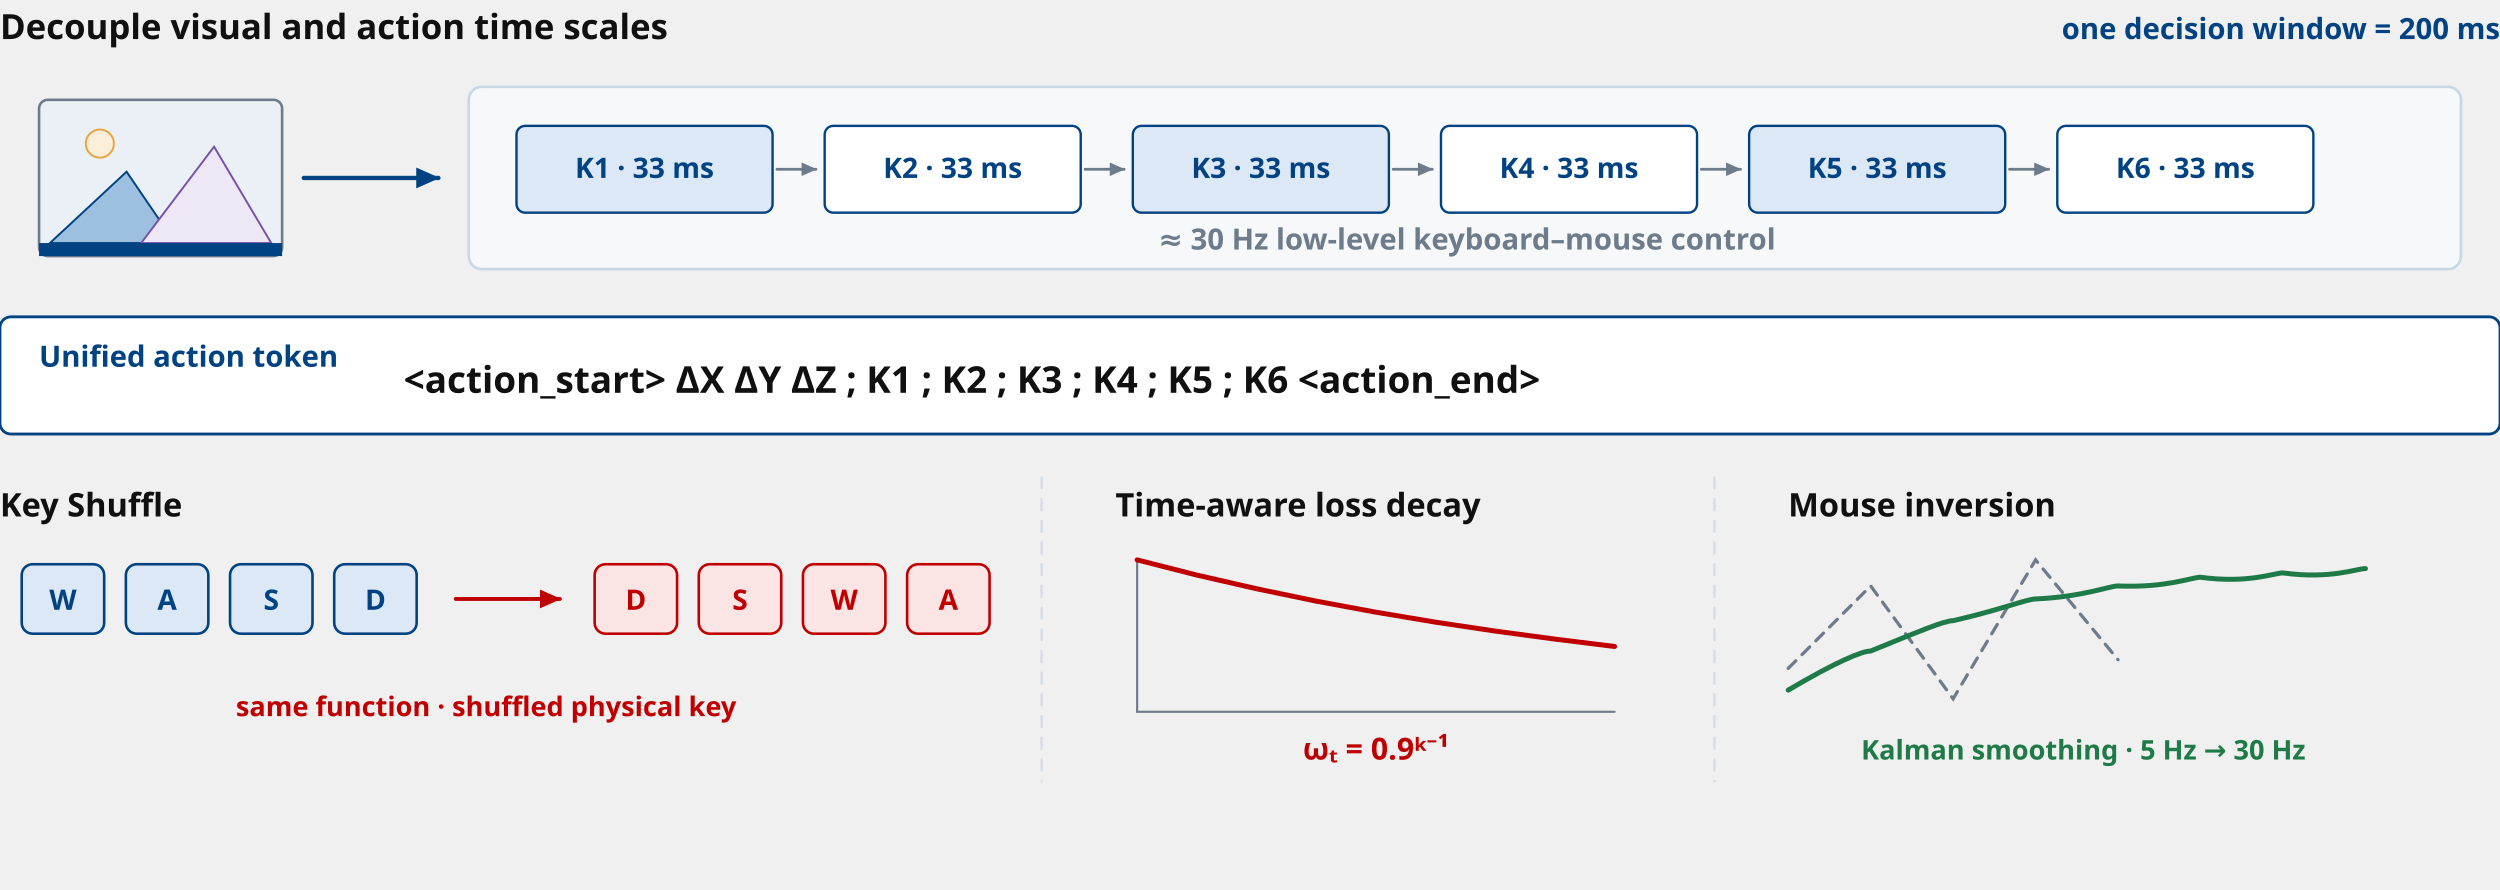
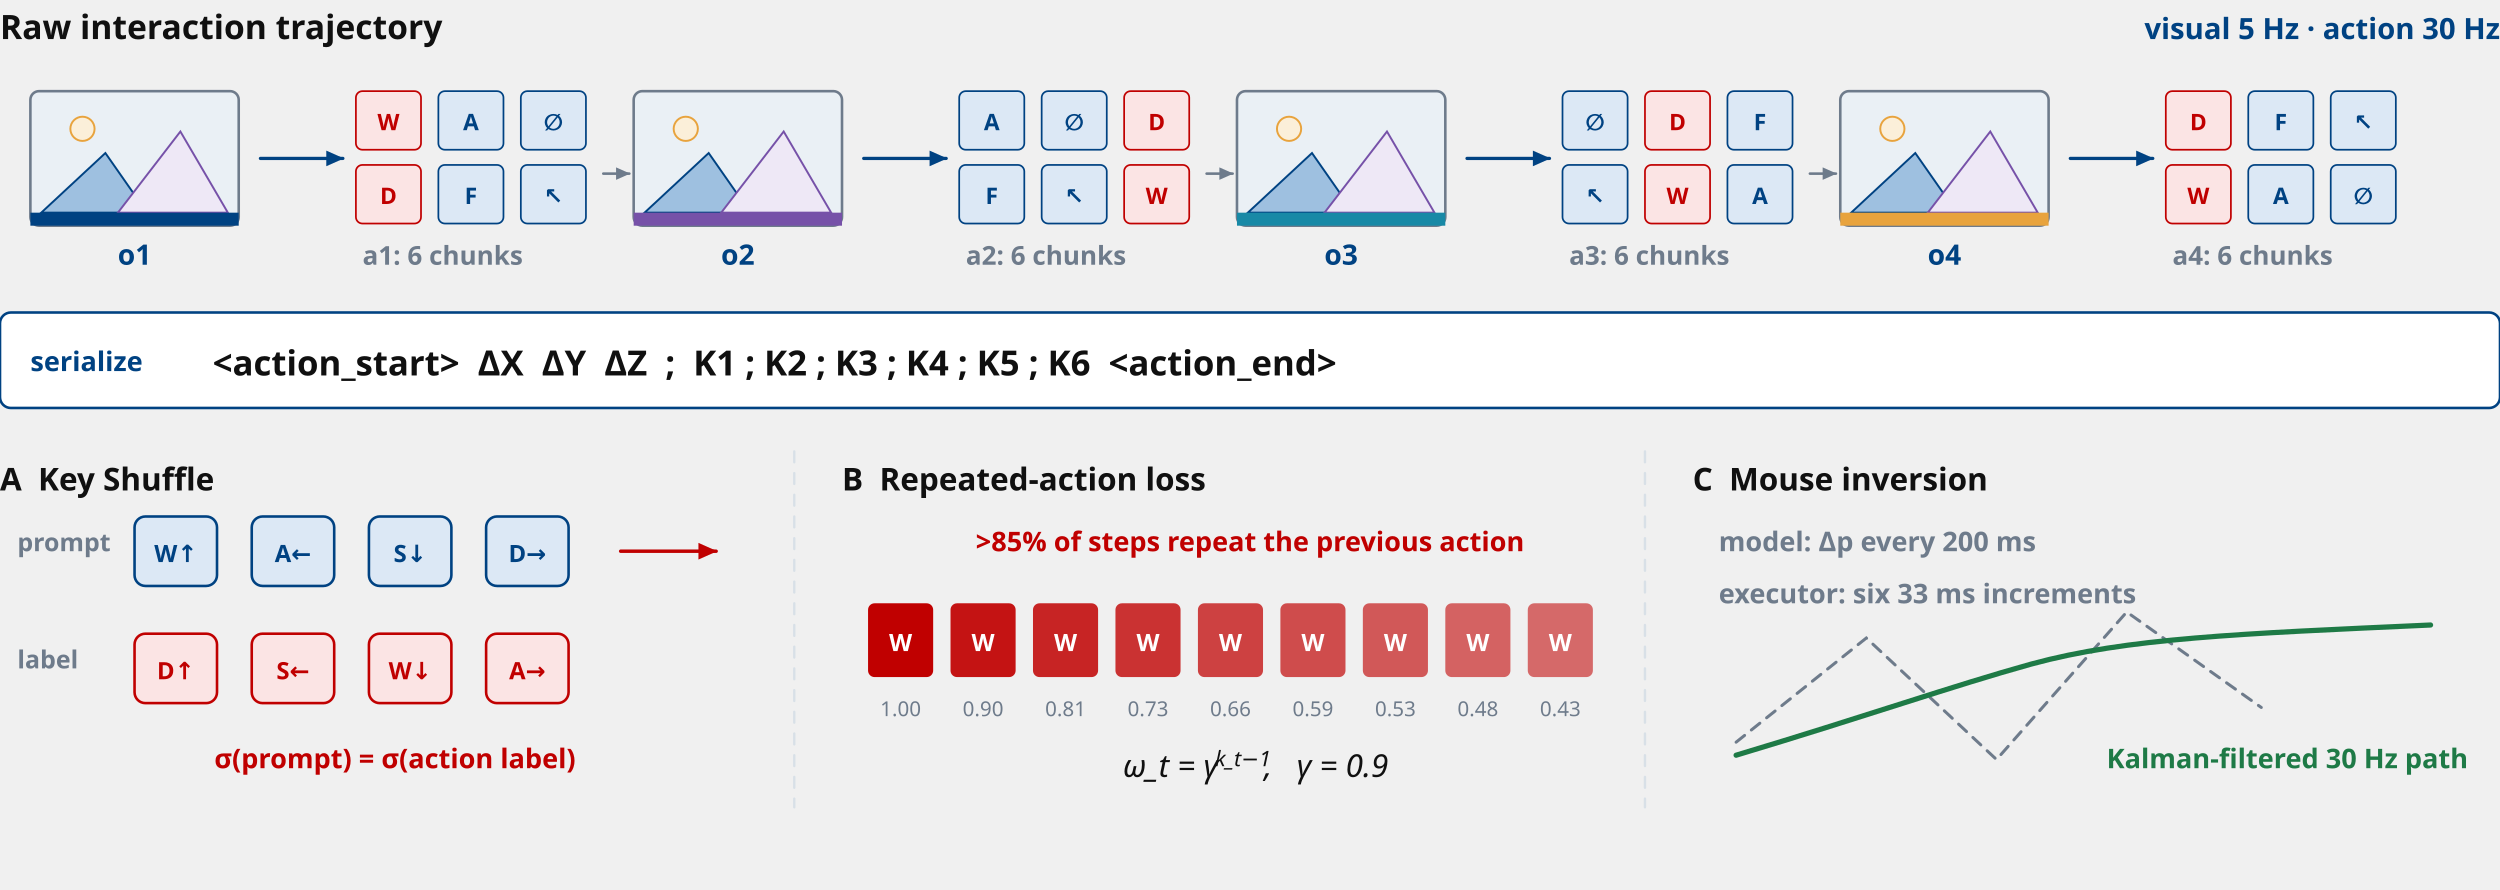
<svg xmlns="http://www.w3.org/2000/svg" width="1152" height="410" viewBox="0 0 1152 410">
  <defs>
    <marker id="arw-grey" viewBox="0 0 10 10" refX="8.5" refY="5" markerWidth="6" markerHeight="6" orient="auto-start-reverse">
      <path d="M 0 1 L 9 5 L 0 9 z" fill="#6E7B8B" />
    </marker>
    <marker id="arw-navy" viewBox="0 0 10 10" refX="8.5" refY="5" markerWidth="6" markerHeight="6" orient="auto-start-reverse">
      <path d="M 0 1 L 9 5 L 0 9 z" fill="#004282" />
    </marker>
    <marker id="arw-red" viewBox="0 0 10 10" refX="8.5" refY="5" markerWidth="6" markerHeight="6" orient="auto-start-reverse">
      <path d="M 0 1 L 9 5 L 0 9 z" fill="#C00000" />
    </marker>
  </defs>
-   <text x="0" y="18" font-family="Calibri" font-size="16" font-weight="bold" fill="#101010" text-anchor="start" xml:space="preserve">Decouple visual and action time scales</text>
-   <text x="1152" y="18" font-family="Calibri" font-size="13.5" font-weight="bold" fill="#004282" text-anchor="end" xml:space="preserve">one decision window = 200 ms</text>
-   <rect x="18" y="46" width="112" height="72" rx="4" ry="4" fill="#EAF0F5" stroke="#6E7B8B" stroke-width="1.2" />
-   <circle cx="46" cy="66.16" r="6.48" fill="#FBEFD9" stroke="#E8A33D" stroke-width="0.9" />
-   <polygon points="23,112 58.32,79.12 80.72,112" fill="#9EC0E0" stroke="#004282" stroke-width="0.9" />
-   <polygon points="65.04,112 98.64,67.6 125,112" fill="#EEE8F6" stroke="#7651A8" stroke-width="0.9" />
-   <rect x="18" y="112" width="112" height="6" fill="#004282" />
-   <path d="M 140 82 L 202 82" stroke="#004282" stroke-width="2" fill="none" stroke-linecap="round" marker-end="url(#arw-navy)" />
-   <rect x="216" y="40" width="918" height="84" rx="6" ry="6" fill="#F6F8FA" stroke="#C9D6E4" stroke-width="1.2" />
-   <rect x="238" y="58" width="118" height="40" rx="4" ry="4" fill="#DCE8F5" stroke="#004282" stroke-width="1.1" />
-   <text x="297" y="82" font-family="Calibri" font-size="13" font-weight="bold" fill="#004282" text-anchor="middle" xml:space="preserve">K1 · 33 ms</text>
-   <path d="M 358 78 L 376 78" stroke="#6E7B8B" stroke-width="1.3" fill="none" stroke-linecap="round" marker-end="url(#arw-grey)" />
-   <rect x="380" y="58" width="118" height="40" rx="4" ry="4" fill="#FFFFFF" stroke="#004282" stroke-width="1.1" />
-   <text x="439" y="82" font-family="Calibri" font-size="13" font-weight="bold" fill="#004282" text-anchor="middle" xml:space="preserve">K2 · 33 ms</text>
-   <path d="M 500 78 L 518 78" stroke="#6E7B8B" stroke-width="1.3" fill="none" stroke-linecap="round" marker-end="url(#arw-grey)" />
-   <rect x="522" y="58" width="118" height="40" rx="4" ry="4" fill="#DCE8F5" stroke="#004282" stroke-width="1.1" />
-   <text x="581" y="82" font-family="Calibri" font-size="13" font-weight="bold" fill="#004282" text-anchor="middle" xml:space="preserve">K3 · 33 ms</text>
-   <path d="M 642 78 L 660 78" stroke="#6E7B8B" stroke-width="1.3" fill="none" stroke-linecap="round" marker-end="url(#arw-grey)" />
-   <rect x="664" y="58" width="118" height="40" rx="4" ry="4" fill="#FFFFFF" stroke="#004282" stroke-width="1.1" />
-   <text x="723" y="82" font-family="Calibri" font-size="13" font-weight="bold" fill="#004282" text-anchor="middle" xml:space="preserve">K4 · 33 ms</text>
-   <path d="M 784 78 L 802 78" stroke="#6E7B8B" stroke-width="1.3" fill="none" stroke-linecap="round" marker-end="url(#arw-grey)" />
-   <rect x="806" y="58" width="118" height="40" rx="4" ry="4" fill="#DCE8F5" stroke="#004282" stroke-width="1.1" />
-   <text x="865" y="82" font-family="Calibri" font-size="13" font-weight="bold" fill="#004282" text-anchor="middle" xml:space="preserve">K5 · 33 ms</text>
-   <path d="M 926 78 L 944 78" stroke="#6E7B8B" stroke-width="1.3" fill="none" stroke-linecap="round" marker-end="url(#arw-grey)" />
-   <rect x="948" y="58" width="118" height="40" rx="4" ry="4" fill="#FFFFFF" stroke="#004282" stroke-width="1.1" />
-   <text x="1007" y="82" font-family="Calibri" font-size="13" font-weight="bold" fill="#004282" text-anchor="middle" xml:space="preserve">K6 · 33 ms</text>
-   <text x="676" y="115" font-family="Calibri" font-size="13.5" font-weight="bold" fill="#6E7B8B" text-anchor="middle" xml:space="preserve">≈ 30 Hz low-level keyboard–mouse control</text>
-   <rect x="0" y="146" width="1152" height="54" rx="5" ry="5" fill="#FFFFFF" stroke="#004282" stroke-width="1.3" />
-   <text x="18" y="169" font-family="Calibri" font-size="13.5" font-weight="bold" fill="#004282" text-anchor="start" xml:space="preserve">Unified action token</text>
-   <text x="186" y="181" font-family="Calibri" font-size="17" font-weight="bold" fill="#101010" text-anchor="start" xml:space="preserve">&lt;action_start&gt; ΔX ΔY ΔZ ; K1 ; K2 ; K3 ; K4 ; K5 ; K6 &lt;action_end&gt;</text>
-   <text x="0" y="238" font-family="Calibri" font-size="15" font-weight="bold" fill="#101010" text-anchor="start" xml:space="preserve">Key Shuffle</text>
-   <rect x="10" y="260" width="38" height="32" rx="5" ry="5" fill="#DCE8F5" stroke="#004282" stroke-width="1.2" />
-   <text x="29" y="281" font-family="Calibri" font-size="13" font-weight="bold" fill="#004282" text-anchor="middle" xml:space="preserve">W</text>
-   <rect x="58" y="260" width="38" height="32" rx="5" ry="5" fill="#DCE8F5" stroke="#004282" stroke-width="1.2" />
-   <text x="77" y="281" font-family="Calibri" font-size="13" font-weight="bold" fill="#004282" text-anchor="middle" xml:space="preserve">A</text>
-   <rect x="106" y="260" width="38" height="32" rx="5" ry="5" fill="#DCE8F5" stroke="#004282" stroke-width="1.2" />
-   <text x="125" y="281" font-family="Calibri" font-size="13" font-weight="bold" fill="#004282" text-anchor="middle" xml:space="preserve">S</text>
-   <rect x="154" y="260" width="38" height="32" rx="5" ry="5" fill="#DCE8F5" stroke="#004282" stroke-width="1.2" />
-   <text x="173" y="281" font-family="Calibri" font-size="13" font-weight="bold" fill="#004282" text-anchor="middle" xml:space="preserve">D</text>
-   <path d="M 210 276 L 258 276" stroke="#C00000" stroke-width="1.8" fill="none" stroke-linecap="round" marker-end="url(#arw-red)" />
-   <rect x="274" y="260" width="38" height="32" rx="5" ry="5" fill="#FBE4E4" stroke="#C00000" stroke-width="1.2" />
-   <text x="293" y="281" font-family="Calibri" font-size="13" font-weight="bold" fill="#C00000" text-anchor="middle" xml:space="preserve">D</text>
-   <rect x="322" y="260" width="38" height="32" rx="5" ry="5" fill="#FBE4E4" stroke="#C00000" stroke-width="1.2" />
-   <text x="341" y="281" font-family="Calibri" font-size="13" font-weight="bold" fill="#C00000" text-anchor="middle" xml:space="preserve">S</text>
-   <rect x="370" y="260" width="38" height="32" rx="5" ry="5" fill="#FBE4E4" stroke="#C00000" stroke-width="1.2" />
-   <text x="389" y="281" font-family="Calibri" font-size="13" font-weight="bold" fill="#C00000" text-anchor="middle" xml:space="preserve">W</text>
-   <rect x="418" y="260" width="38" height="32" rx="5" ry="5" fill="#FBE4E4" stroke="#C00000" stroke-width="1.2" />
-   <text x="437" y="281" font-family="Calibri" font-size="13" font-weight="bold" fill="#C00000" text-anchor="middle" xml:space="preserve">A</text>
-   <text x="224" y="330" font-family="Calibri" font-size="12.5" font-weight="bold" fill="#C00000" text-anchor="middle" xml:space="preserve">same function · shuffled physical key</text>
-   <line x1="480" y1="220" x2="480" y2="360" stroke="#D6DEE7" stroke-width="1.2" stroke-dasharray="5 5" stroke-linecap="round" />
-   <text x="514" y="238" font-family="Calibri" font-size="15" font-weight="bold" fill="#101010" text-anchor="start" xml:space="preserve">Time-aware loss decay</text>
-   <line x1="524" y1="328" x2="744" y2="328" stroke="#6E7B8B" stroke-width="1" stroke-linecap="round" />
-   <line x1="524" y1="258" x2="524" y2="328" stroke="#6E7B8B" stroke-width="1" stroke-linecap="round" />
-   <path d="M 524.0 258.0 L 551.5 265.0 L 579.0 271.3 L 606.5 277.0 L 634.0 282.1 L 661.5 286.7 L 689.0 290.8 L 716.5 294.5 L 744.0 297.9" stroke="#C00000" stroke-width="2.3" fill="none" stroke-linecap="round" />
-   <text x="634" y="350" font-family="Calibri" font-size="14" font-weight="bold" fill="#C00000" text-anchor="middle" xml:space="preserve">ωₜ = 0.9ᵏ⁻¹</text>
-   <line x1="790" y1="220" x2="790" y2="360" stroke="#D6DEE7" stroke-width="1.2" stroke-dasharray="5 5" stroke-linecap="round" />
-   <text x="824" y="238" font-family="Calibri" font-size="15" font-weight="bold" fill="#101010" text-anchor="start" xml:space="preserve">Mouse inversion</text>
-   <path d="M 824 308 L 862 270 L 900 322 L 938 258 L 976 304" stroke="#6E7B8B" stroke-width="1.5" fill="none" stroke-dasharray="5 4" stroke-linecap="round" />
-   <path d="M 824 318 C 846 305, 858 300, 862 300 C 884 291, 896 286, 900 286 C 922 281, 934 276, 938 276 C 960 275, 972 270, 976 270 C 998 271, 1010 266, 1014 266 C 1036 269, 1048 264, 1052 264 C 1074 267, 1086 262, 1090 262" stroke="#1E7A46" stroke-width="2.3" fill="none" stroke-linecap="round" />
-   <text x="960" y="350" font-family="Calibri" font-size="12.5" font-weight="bold" fill="#1E7A46" text-anchor="middle" xml:space="preserve">Kalman smoothing · 5 Hz → 30 Hz</text>
+   <text x="0" y="18" font-family="Calibri" font-size="15.5" font-weight="bold" fill="#101010" text-anchor="start" xml:space="preserve">Raw interaction trajectory</text>
+   <text x="1152" y="18" font-family="Calibri" font-size="13.5" font-weight="bold" fill="#004282" text-anchor="end" xml:space="preserve">visual 5 Hz · action 30 Hz</text>
+   <rect x="14" y="42" width="96" height="62" rx="4" ry="4" fill="#EAF0F5" stroke="#6E7B8B" stroke-width="1.2" />
+   <circle cx="38" cy="59.36" r="5.58" fill="#FBEFD9" stroke="#E8A33D" stroke-width="0.9" />
+   <polygon points="19,98 48.56,70.52 67.76,98" fill="#9EC0E0" stroke="#004282" stroke-width="0.9" />
+   <polygon points="54.32,98 83.12,60.6 105,98" fill="#EEE8F6" stroke="#7651A8" stroke-width="0.9" />
+   <rect x="14" y="98" width="96" height="6" fill="#004282" />
+   <text x="62" y="122" font-family="Calibri" font-size="13" font-weight="bold" fill="#004282" text-anchor="middle" xml:space="preserve">o1</text>
+   <path d="M 120 73 L 158 73" stroke="#004282" stroke-width="1.5" fill="none" stroke-linecap="round" marker-end="url(#arw-navy)" />
+   <rect x="164" y="42" width="30" height="27" rx="3" ry="3" fill="#FBE4E4" stroke="#C00000" stroke-width="0.8" />
+   <text x="179" y="60" font-family="Calibri" font-size="10.5" font-weight="bold" fill="#C00000" text-anchor="middle" xml:space="preserve">W</text>
+   <rect x="202" y="42" width="30" height="27" rx="3" ry="3" fill="#DCE8F5" stroke="#004282" stroke-width="0.8" />
+   <text x="217" y="60" font-family="Calibri" font-size="10.5" font-weight="bold" fill="#004282" text-anchor="middle" xml:space="preserve">A</text>
+   <rect x="240" y="42" width="30" height="27" rx="3" ry="3" fill="#DCE8F5" stroke="#004282" stroke-width="0.8" />
+   <text x="255" y="60" font-family="Calibri" font-size="10.5" font-weight="bold" fill="#004282" text-anchor="middle" xml:space="preserve">∅</text>
+   <rect x="164" y="76" width="30" height="27" rx="3" ry="3" fill="#FBE4E4" stroke="#C00000" stroke-width="0.8" />
+   <text x="179" y="94" font-family="Calibri" font-size="10.5" font-weight="bold" fill="#C00000" text-anchor="middle" xml:space="preserve">D</text>
+   <rect x="202" y="76" width="30" height="27" rx="3" ry="3" fill="#DCE8F5" stroke="#004282" stroke-width="0.8" />
+   <text x="217" y="94" font-family="Calibri" font-size="10.5" font-weight="bold" fill="#004282" text-anchor="middle" xml:space="preserve">F</text>
+   <rect x="240" y="76" width="30" height="27" rx="3" ry="3" fill="#DCE8F5" stroke="#004282" stroke-width="0.8" />
+   <text x="255" y="94" font-family="Calibri" font-size="10.5" font-weight="bold" fill="#004282" text-anchor="middle" xml:space="preserve">↖</text>
+   <text x="204" y="122" font-family="Calibri" font-size="12" font-weight="bold" fill="#6E7B8B" text-anchor="middle" xml:space="preserve">a1: 6 chunks</text>
+   <path d="M 278 80 L 290 80" stroke="#6E7B8B" stroke-width="1.2" fill="none" stroke-linecap="round" marker-end="url(#arw-grey)" />
+   <rect x="292" y="42" width="96" height="62" rx="4" ry="4" fill="#EAF0F5" stroke="#6E7B8B" stroke-width="1.2" />
+   <circle cx="316" cy="59.36" r="5.58" fill="#FBEFD9" stroke="#E8A33D" stroke-width="0.9" />
+   <polygon points="297,98 326.56,70.52 345.76,98" fill="#9EC0E0" stroke="#004282" stroke-width="0.9" />
+   <polygon points="332.32,98 361.12,60.6 383,98" fill="#EEE8F6" stroke="#7651A8" stroke-width="0.9" />
+   <rect x="292" y="98" width="96" height="6" fill="#7651A8" />
+   <text x="340" y="122" font-family="Calibri" font-size="13" font-weight="bold" fill="#004282" text-anchor="middle" xml:space="preserve">o2</text>
+   <path d="M 398 73 L 436 73" stroke="#004282" stroke-width="1.5" fill="none" stroke-linecap="round" marker-end="url(#arw-navy)" />
+   <rect x="442" y="42" width="30" height="27" rx="3" ry="3" fill="#DCE8F5" stroke="#004282" stroke-width="0.8" />
+   <text x="457" y="60" font-family="Calibri" font-size="10.5" font-weight="bold" fill="#004282" text-anchor="middle" xml:space="preserve">A</text>
+   <rect x="480" y="42" width="30" height="27" rx="3" ry="3" fill="#DCE8F5" stroke="#004282" stroke-width="0.8" />
+   <text x="495" y="60" font-family="Calibri" font-size="10.5" font-weight="bold" fill="#004282" text-anchor="middle" xml:space="preserve">∅</text>
+   <rect x="518" y="42" width="30" height="27" rx="3" ry="3" fill="#FBE4E4" stroke="#C00000" stroke-width="0.8" />
+   <text x="533" y="60" font-family="Calibri" font-size="10.5" font-weight="bold" fill="#C00000" text-anchor="middle" xml:space="preserve">D</text>
+   <rect x="442" y="76" width="30" height="27" rx="3" ry="3" fill="#DCE8F5" stroke="#004282" stroke-width="0.8" />
+   <text x="457" y="94" font-family="Calibri" font-size="10.5" font-weight="bold" fill="#004282" text-anchor="middle" xml:space="preserve">F</text>
+   <rect x="480" y="76" width="30" height="27" rx="3" ry="3" fill="#DCE8F5" stroke="#004282" stroke-width="0.8" />
+   <text x="495" y="94" font-family="Calibri" font-size="10.5" font-weight="bold" fill="#004282" text-anchor="middle" xml:space="preserve">↖</text>
+   <rect x="518" y="76" width="30" height="27" rx="3" ry="3" fill="#FBE4E4" stroke="#C00000" stroke-width="0.8" />
+   <text x="533" y="94" font-family="Calibri" font-size="10.5" font-weight="bold" fill="#C00000" text-anchor="middle" xml:space="preserve">W</text>
+   <text x="482" y="122" font-family="Calibri" font-size="12" font-weight="bold" fill="#6E7B8B" text-anchor="middle" xml:space="preserve">a2: 6 chunks</text>
+   <path d="M 556 80 L 568 80" stroke="#6E7B8B" stroke-width="1.2" fill="none" stroke-linecap="round" marker-end="url(#arw-grey)" />
+   <rect x="570" y="42" width="96" height="62" rx="4" ry="4" fill="#EAF0F5" stroke="#6E7B8B" stroke-width="1.2" />
+   <circle cx="594" cy="59.36" r="5.58" fill="#FBEFD9" stroke="#E8A33D" stroke-width="0.9" />
+   <polygon points="575,98 604.56,70.52 623.76,98" fill="#9EC0E0" stroke="#004282" stroke-width="0.9" />
+   <polygon points="610.32,98 639.12,60.6 661,98" fill="#EEE8F6" stroke="#7651A8" stroke-width="0.9" />
+   <rect x="570" y="98" width="96" height="6" fill="#1889A6" />
+   <text x="618" y="122" font-family="Calibri" font-size="13" font-weight="bold" fill="#004282" text-anchor="middle" xml:space="preserve">o3</text>
+   <path d="M 676 73 L 714 73" stroke="#004282" stroke-width="1.5" fill="none" stroke-linecap="round" marker-end="url(#arw-navy)" />
+   <rect x="720" y="42" width="30" height="27" rx="3" ry="3" fill="#DCE8F5" stroke="#004282" stroke-width="0.8" />
+   <text x="735" y="60" font-family="Calibri" font-size="10.5" font-weight="bold" fill="#004282" text-anchor="middle" xml:space="preserve">∅</text>
+   <rect x="758" y="42" width="30" height="27" rx="3" ry="3" fill="#FBE4E4" stroke="#C00000" stroke-width="0.8" />
+   <text x="773" y="60" font-family="Calibri" font-size="10.5" font-weight="bold" fill="#C00000" text-anchor="middle" xml:space="preserve">D</text>
+   <rect x="796" y="42" width="30" height="27" rx="3" ry="3" fill="#DCE8F5" stroke="#004282" stroke-width="0.8" />
+   <text x="811" y="60" font-family="Calibri" font-size="10.5" font-weight="bold" fill="#004282" text-anchor="middle" xml:space="preserve">F</text>
+   <rect x="720" y="76" width="30" height="27" rx="3" ry="3" fill="#DCE8F5" stroke="#004282" stroke-width="0.8" />
+   <text x="735" y="94" font-family="Calibri" font-size="10.5" font-weight="bold" fill="#004282" text-anchor="middle" xml:space="preserve">↖</text>
+   <rect x="758" y="76" width="30" height="27" rx="3" ry="3" fill="#FBE4E4" stroke="#C00000" stroke-width="0.8" />
+   <text x="773" y="94" font-family="Calibri" font-size="10.5" font-weight="bold" fill="#C00000" text-anchor="middle" xml:space="preserve">W</text>
+   <rect x="796" y="76" width="30" height="27" rx="3" ry="3" fill="#DCE8F5" stroke="#004282" stroke-width="0.8" />
+   <text x="811" y="94" font-family="Calibri" font-size="10.5" font-weight="bold" fill="#004282" text-anchor="middle" xml:space="preserve">A</text>
+   <text x="760" y="122" font-family="Calibri" font-size="12" font-weight="bold" fill="#6E7B8B" text-anchor="middle" xml:space="preserve">a3: 6 chunks</text>
+   <path d="M 834 80 L 846 80" stroke="#6E7B8B" stroke-width="1.2" fill="none" stroke-linecap="round" marker-end="url(#arw-grey)" />
+   <rect x="848" y="42" width="96" height="62" rx="4" ry="4" fill="#EAF0F5" stroke="#6E7B8B" stroke-width="1.2" />
+   <circle cx="872" cy="59.36" r="5.58" fill="#FBEFD9" stroke="#E8A33D" stroke-width="0.9" />
+   <polygon points="853,98 882.56,70.52 901.76,98" fill="#9EC0E0" stroke="#004282" stroke-width="0.9" />
+   <polygon points="888.32,98 917.12,60.6 939,98" fill="#EEE8F6" stroke="#7651A8" stroke-width="0.9" />
+   <rect x="848" y="98" width="96" height="6" fill="#E8A33D" />
+   <text x="896" y="122" font-family="Calibri" font-size="13" font-weight="bold" fill="#004282" text-anchor="middle" xml:space="preserve">o4</text>
+   <path d="M 954 73 L 992 73" stroke="#004282" stroke-width="1.5" fill="none" stroke-linecap="round" marker-end="url(#arw-navy)" />
+   <rect x="998" y="42" width="30" height="27" rx="3" ry="3" fill="#FBE4E4" stroke="#C00000" stroke-width="0.8" />
+   <text x="1013" y="60" font-family="Calibri" font-size="10.5" font-weight="bold" fill="#C00000" text-anchor="middle" xml:space="preserve">D</text>
+   <rect x="1036" y="42" width="30" height="27" rx="3" ry="3" fill="#DCE8F5" stroke="#004282" stroke-width="0.8" />
+   <text x="1051" y="60" font-family="Calibri" font-size="10.5" font-weight="bold" fill="#004282" text-anchor="middle" xml:space="preserve">F</text>
+   <rect x="1074" y="42" width="30" height="27" rx="3" ry="3" fill="#DCE8F5" stroke="#004282" stroke-width="0.8" />
+   <text x="1089" y="60" font-family="Calibri" font-size="10.5" font-weight="bold" fill="#004282" text-anchor="middle" xml:space="preserve">↖</text>
+   <rect x="998" y="76" width="30" height="27" rx="3" ry="3" fill="#FBE4E4" stroke="#C00000" stroke-width="0.8" />
+   <text x="1013" y="94" font-family="Calibri" font-size="10.5" font-weight="bold" fill="#C00000" text-anchor="middle" xml:space="preserve">W</text>
+   <rect x="1036" y="76" width="30" height="27" rx="3" ry="3" fill="#DCE8F5" stroke="#004282" stroke-width="0.8" />
+   <text x="1051" y="94" font-family="Calibri" font-size="10.5" font-weight="bold" fill="#004282" text-anchor="middle" xml:space="preserve">A</text>
+   <rect x="1074" y="76" width="30" height="27" rx="3" ry="3" fill="#DCE8F5" stroke="#004282" stroke-width="0.8" />
+   <text x="1089" y="94" font-family="Calibri" font-size="10.5" font-weight="bold" fill="#004282" text-anchor="middle" xml:space="preserve">∅</text>
+   <text x="1038" y="122" font-family="Calibri" font-size="12" font-weight="bold" fill="#6E7B8B" text-anchor="middle" xml:space="preserve">a4: 6 chunks</text>
+   <rect x="0" y="144" width="1152" height="44" rx="5" ry="5" fill="#FFFFFF" stroke="#004282" stroke-width="1.2" />
+   <text x="14" y="171" font-family="Calibri" font-size="12.5" font-weight="bold" fill="#004282" text-anchor="start" xml:space="preserve">serialize</text>
+   <text x="98" y="173" font-family="Calibri" font-size="16" font-weight="bold" fill="#101010" text-anchor="start" xml:space="preserve">&lt;action_start&gt;  ΔX  ΔY  ΔZ  ;  K1 ; K2 ; K3 ; K4 ; K5 ; K6  &lt;action_end&gt;</text>
+   <text x="0" y="226" font-family="Calibri" font-size="14.5" font-weight="bold" fill="#101010" text-anchor="start" xml:space="preserve">A  Key Shuffle</text>
+   <text x="388" y="226" font-family="Calibri" font-size="14.5" font-weight="bold" fill="#101010" text-anchor="start" xml:space="preserve">B  Repeated-action loss</text>
+   <text x="780" y="226" font-family="Calibri" font-size="14.5" font-weight="bold" fill="#101010" text-anchor="start" xml:space="preserve">C  Mouse inversion</text>
+   <line x1="366" y1="208" x2="366" y2="372" stroke="#D8E0E7" stroke-width="1.1" stroke-dasharray="5 5" stroke-linecap="round" />
+   <line x1="758" y1="208" x2="758" y2="372" stroke="#D8E0E7" stroke-width="1.1" stroke-dasharray="5 5" stroke-linecap="round" />
+   <text x="8" y="254" font-family="Calibri" font-size="11.5" font-weight="bold" fill="#6E7B8B" text-anchor="start" xml:space="preserve">prompt</text>
+   <rect x="62" y="238" width="38" height="32" rx="5" ry="5" fill="#DCE8F5" stroke="#004282" stroke-width="1.2" />
+   <text x="81" y="259" font-family="Calibri" font-size="11" font-weight="bold" fill="#004282" text-anchor="middle" xml:space="preserve">W↑</text>
+   <rect x="116" y="238" width="38" height="32" rx="5" ry="5" fill="#DCE8F5" stroke="#004282" stroke-width="1.2" />
+   <text x="135" y="259" font-family="Calibri" font-size="11" font-weight="bold" fill="#004282" text-anchor="middle" xml:space="preserve">A←</text>
+   <rect x="170" y="238" width="38" height="32" rx="5" ry="5" fill="#DCE8F5" stroke="#004282" stroke-width="1.2" />
+   <text x="189" y="259" font-family="Calibri" font-size="11" font-weight="bold" fill="#004282" text-anchor="middle" xml:space="preserve">S↓</text>
+   <rect x="224" y="238" width="38" height="32" rx="5" ry="5" fill="#DCE8F5" stroke="#004282" stroke-width="1.2" />
+   <text x="243" y="259" font-family="Calibri" font-size="11" font-weight="bold" fill="#004282" text-anchor="middle" xml:space="preserve">D→</text>
+   <path d="M 286 254 L 330 254" stroke="#C00000" stroke-width="1.6" fill="none" stroke-linecap="round" marker-end="url(#arw-red)" />
+   <text x="8" y="308" font-family="Calibri" font-size="11.5" font-weight="bold" fill="#6E7B8B" text-anchor="start" xml:space="preserve">label</text>
+   <rect x="62" y="292" width="38" height="32" rx="5" ry="5" fill="#FBE4E4" stroke="#C00000" stroke-width="1.2" />
+   <text x="81" y="313" font-family="Calibri" font-size="11" font-weight="bold" fill="#C00000" text-anchor="middle" xml:space="preserve">D↑</text>
+   <rect x="116" y="292" width="38" height="32" rx="5" ry="5" fill="#FBE4E4" stroke="#C00000" stroke-width="1.2" />
+   <text x="135" y="313" font-family="Calibri" font-size="11" font-weight="bold" fill="#C00000" text-anchor="middle" xml:space="preserve">S←</text>
+   <rect x="170" y="292" width="38" height="32" rx="5" ry="5" fill="#FBE4E4" stroke="#C00000" stroke-width="1.2" />
+   <text x="189" y="313" font-family="Calibri" font-size="11" font-weight="bold" fill="#C00000" text-anchor="middle" xml:space="preserve">W↓</text>
+   <rect x="224" y="292" width="38" height="32" rx="5" ry="5" fill="#FBE4E4" stroke="#C00000" stroke-width="1.2" />
+   <text x="243" y="313" font-family="Calibri" font-size="11" font-weight="bold" fill="#C00000" text-anchor="middle" xml:space="preserve">A→</text>
+   <text x="182" y="354" font-family="Calibri" font-size="12.5" font-weight="bold" fill="#C00000" text-anchor="middle" xml:space="preserve">σ(prompt) = σ(action label)</text>
+   <text x="576" y="254" font-family="Calibri" font-size="12.5" font-weight="bold" fill="#C00000" text-anchor="middle" xml:space="preserve">&gt;85% of steps repeat the previous action</text>
+   <rect x="400" y="278" width="30" height="34" rx="3" ry="3" fill="#C00000" opacity="1" />
+   <text x="415" y="300" font-family="Calibri" font-size="11" font-weight="bold" fill="#FFFFFF" text-anchor="middle" xml:space="preserve">W</text>
+   <text x="415" y="330" font-family="Calibri" font-size="9.5" fill="#6E7B8B" text-anchor="middle" xml:space="preserve">1.00</text>
+   <rect x="438" y="278" width="30" height="34" rx="3" ry="3" fill="#C00000" opacity="0.92" />
+   <text x="453" y="300" font-family="Calibri" font-size="11" font-weight="bold" fill="#FFFFFF" text-anchor="middle" xml:space="preserve">W</text>
+   <text x="453" y="330" font-family="Calibri" font-size="9.5" fill="#6E7B8B" text-anchor="middle" xml:space="preserve">0.90</text>
+   <rect x="476" y="278" width="30" height="34" rx="3" ry="3" fill="#C00000" opacity="0.85" />
+   <text x="491" y="300" font-family="Calibri" font-size="11" font-weight="bold" fill="#FFFFFF" text-anchor="middle" xml:space="preserve">W</text>
+   <text x="491" y="330" font-family="Calibri" font-size="9.5" fill="#6E7B8B" text-anchor="middle" xml:space="preserve">0.81</text>
+   <rect x="514" y="278" width="30" height="34" rx="3" ry="3" fill="#C00000" opacity="0.79" />
+   <text x="529" y="300" font-family="Calibri" font-size="11" font-weight="bold" fill="#FFFFFF" text-anchor="middle" xml:space="preserve">W</text>
+   <text x="529" y="330" font-family="Calibri" font-size="9.5" fill="#6E7B8B" text-anchor="middle" xml:space="preserve">0.73</text>
+   <rect x="552" y="278" width="30" height="34" rx="3" ry="3" fill="#C00000" opacity="0.73" />
+   <text x="567" y="300" font-family="Calibri" font-size="11" font-weight="bold" fill="#FFFFFF" text-anchor="middle" xml:space="preserve">W</text>
+   <text x="567" y="330" font-family="Calibri" font-size="9.5" fill="#6E7B8B" text-anchor="middle" xml:space="preserve">0.66</text>
+   <rect x="590" y="278" width="30" height="34" rx="3" ry="3" fill="#C00000" opacity="0.68" />
+   <text x="605" y="300" font-family="Calibri" font-size="11" font-weight="bold" fill="#FFFFFF" text-anchor="middle" xml:space="preserve">W</text>
+   <text x="605" y="330" font-family="Calibri" font-size="9.5" fill="#6E7B8B" text-anchor="middle" xml:space="preserve">0.59</text>
+   <rect x="628" y="278" width="30" height="34" rx="3" ry="3" fill="#C00000" opacity="0.63" />
+   <text x="643" y="300" font-family="Calibri" font-size="11" font-weight="bold" fill="#FFFFFF" text-anchor="middle" xml:space="preserve">W</text>
+   <text x="643" y="330" font-family="Calibri" font-size="9.5" fill="#6E7B8B" text-anchor="middle" xml:space="preserve">0.53</text>
+   <rect x="666" y="278" width="30" height="34" rx="3" ry="3" fill="#C00000" opacity="0.59" />
+   <text x="681" y="300" font-family="Calibri" font-size="11" font-weight="bold" fill="#FFFFFF" text-anchor="middle" xml:space="preserve">W</text>
+   <text x="681" y="330" font-family="Calibri" font-size="9.5" fill="#6E7B8B" text-anchor="middle" xml:space="preserve">0.48</text>
+   <rect x="704" y="278" width="30" height="34" rx="3" ry="3" fill="#C00000" opacity="0.56" />
+   <text x="719" y="300" font-family="Calibri" font-size="11" font-weight="bold" fill="#FFFFFF" text-anchor="middle" xml:space="preserve">W</text>
+   <text x="719" y="330" font-family="Calibri" font-size="9.5" fill="#6E7B8B" text-anchor="middle" xml:space="preserve">0.43</text>
+   <text x="517.46" y="358" font-family="Calibri" font-size="14.5" font-style="italic" fill="#101010" text-anchor="start" xml:space="preserve">ω_t = γ</text>
+   <text x="559.88" y="353.07" font-family="Calibri" font-size="9.86" font-style="italic" fill="#101010" text-anchor="start" xml:space="preserve">k_t−1</text>
+   <text x="582.48" y="358" font-family="Calibri" font-size="14.5" font-style="italic" fill="#101010" text-anchor="start" xml:space="preserve">,   γ = 0.9</text>
+   <text x="792" y="254" font-family="Calibri" font-size="12.5" font-weight="bold" fill="#6E7B8B" text-anchor="start" xml:space="preserve">model: Δp every 200 ms</text>
+   <text x="792" y="278" font-family="Calibri" font-size="12.5" font-weight="bold" fill="#6E7B8B" text-anchor="start" xml:space="preserve">executor: six 33 ms increments</text>
+   <path d="M 800 342 L 860 294 L 920 350 L 980 282 L 1042 326" stroke="#6E7B8B" stroke-width="1.4" fill="none" stroke-dasharray="5 4" stroke-linecap="round" />
+   <path d="M 800 348 C 860 330, 900 316, 936 306 C 980 294, 1032 292, 1120 288" stroke="#1E7A46" stroke-width="2.4" fill="none" stroke-linecap="round" />
+   <text x="1054" y="354" font-family="Calibri" font-size="12.5" font-weight="bold" fill="#1E7A46" text-anchor="middle" xml:space="preserve">Kalman-filtered 30 Hz path</text>
</svg>
